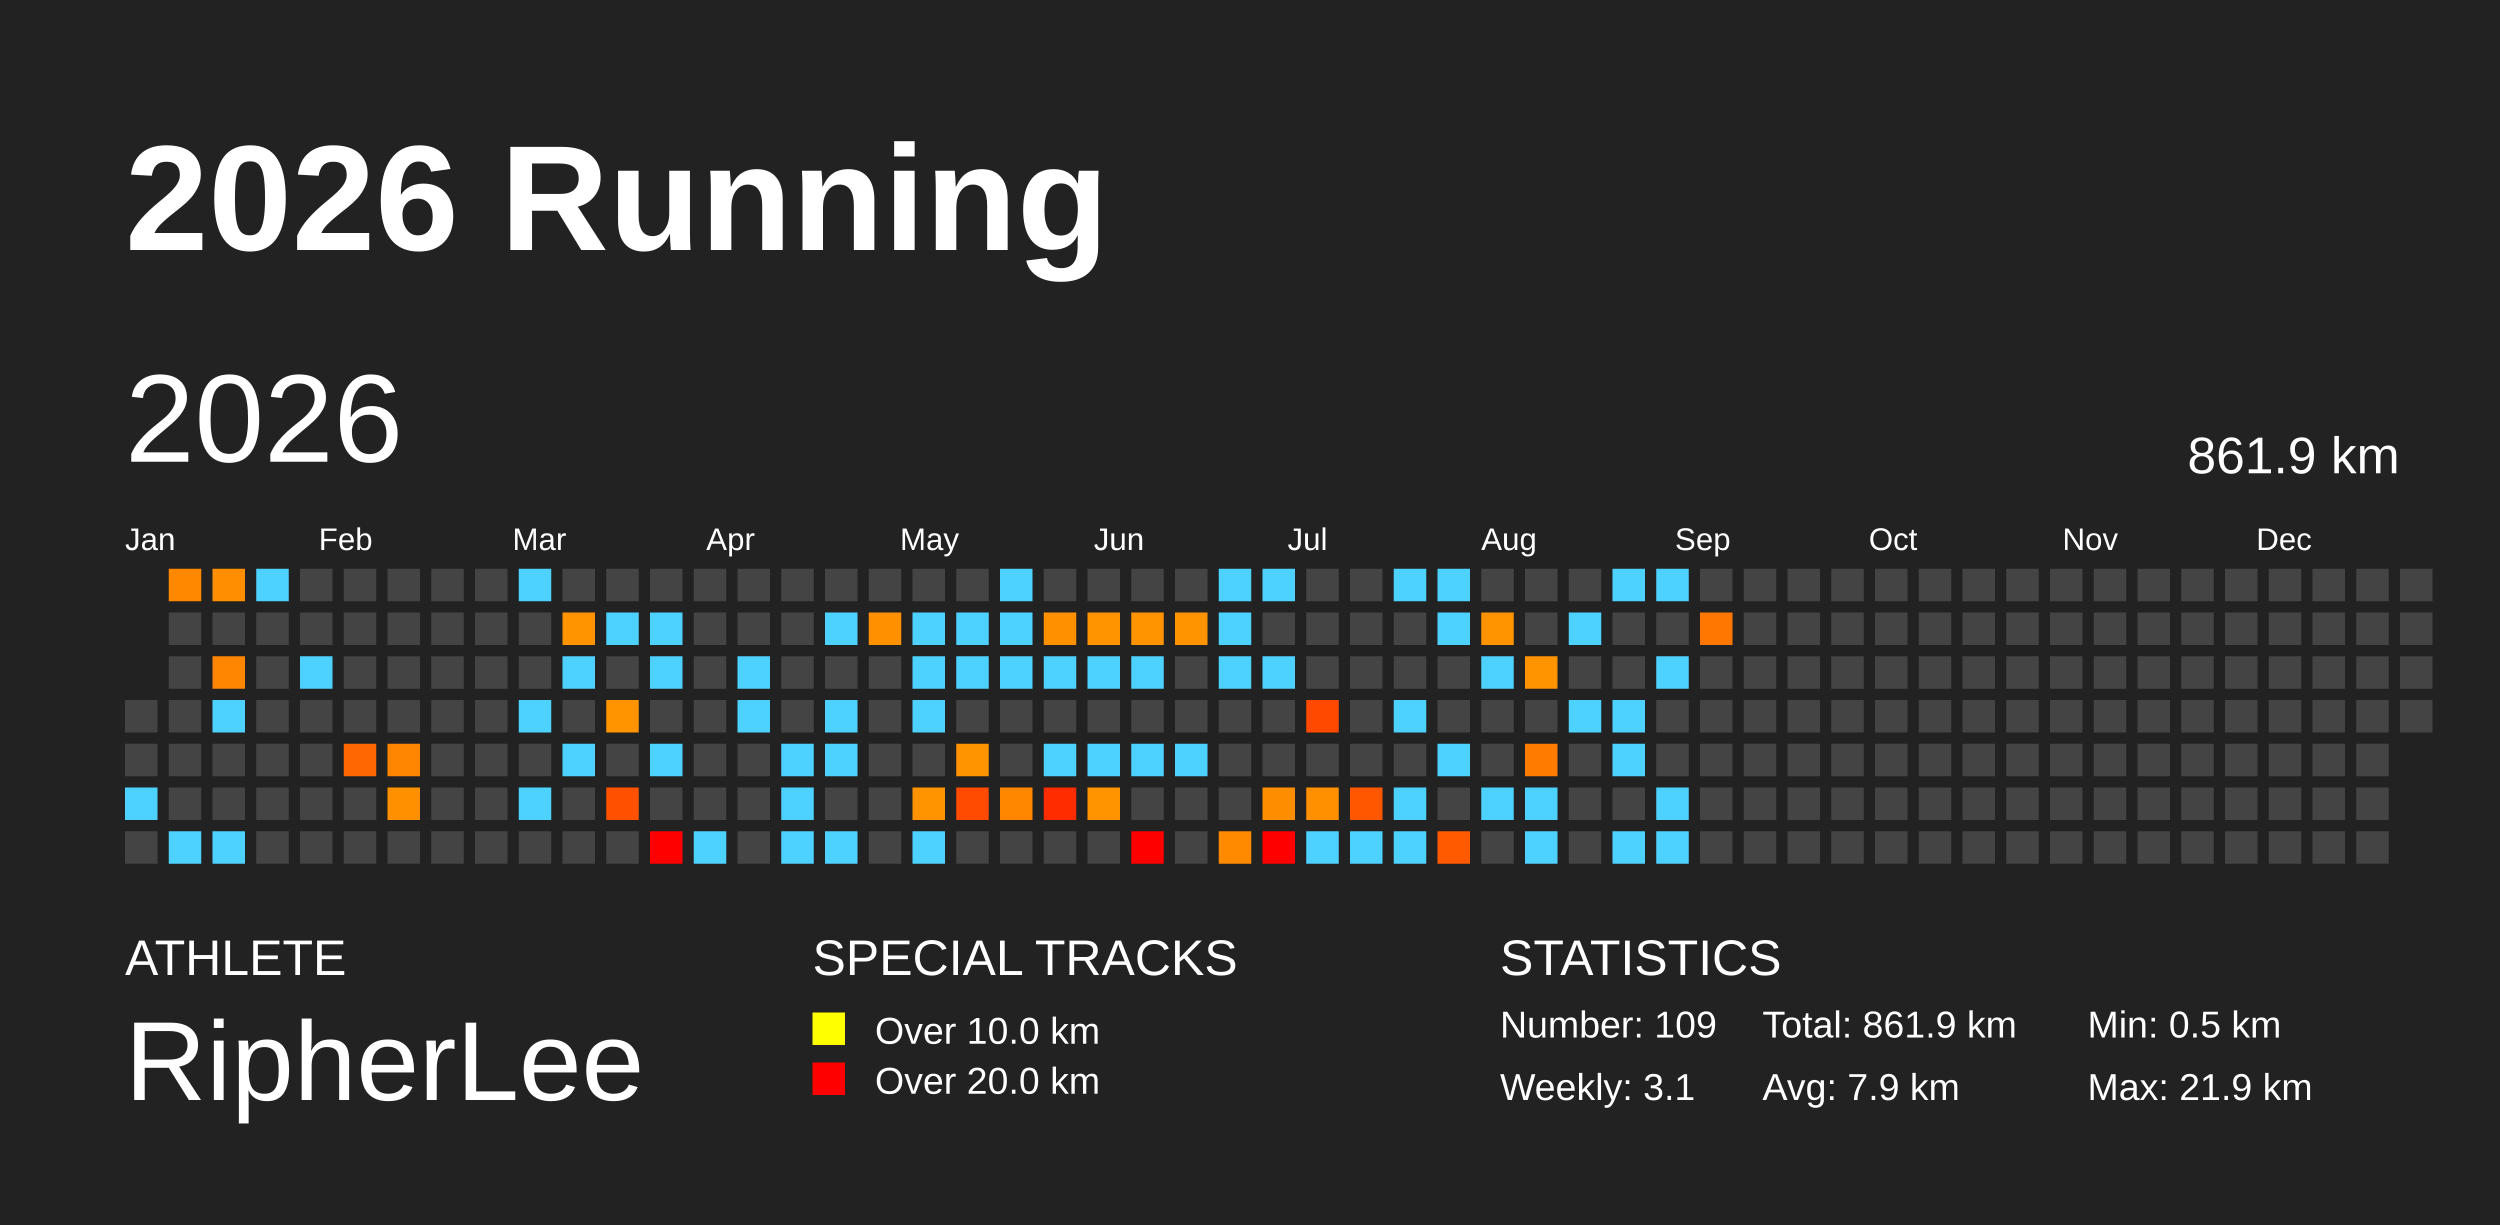
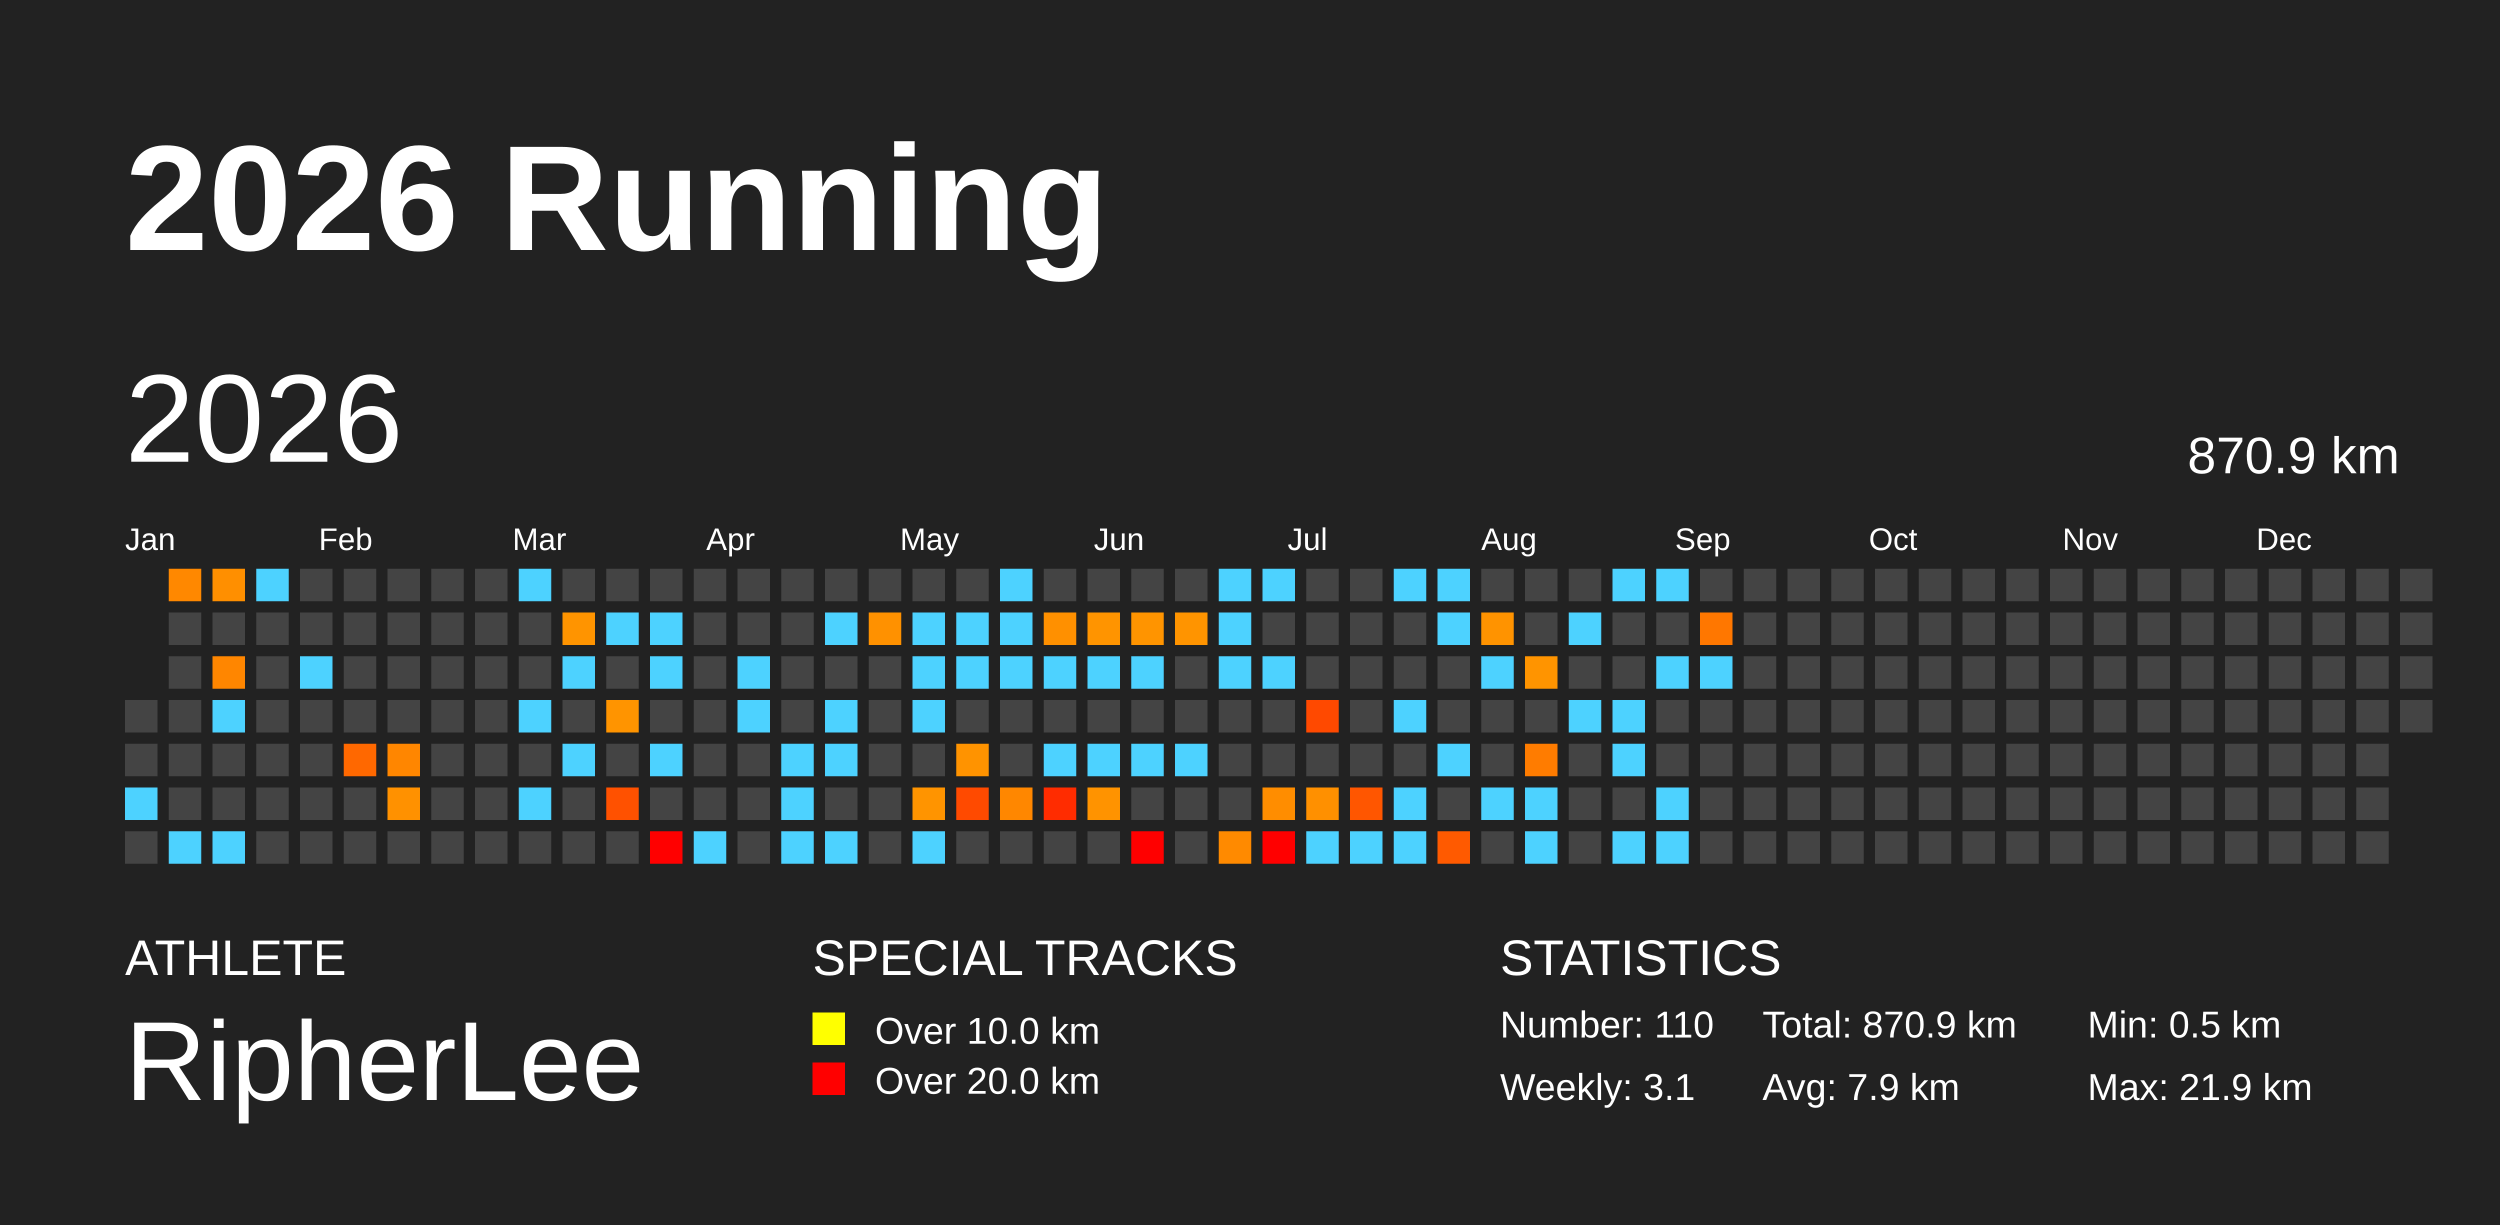
<svg xmlns="http://www.w3.org/2000/svg" baseProfile="full" height="98mm" version="1.1" viewBox="0,0,200,98" width="200mm">
  <defs />
  <rect fill="#222222" height="98" width="200" x="0" y="0" />
  <text fill="#FFFFFF" style="font-size:12px; font-family:Arial; font-weight:bold;" x="10" y="20">2026 Running</text>
  <text fill="#FFFFFF" style="font-size:4px; font-family:Arial" x="10" y="78">ATHLETE</text>
  <text fill="#FFFFFF" style="font-size:9px; font-family:Arial" x="10" y="88">RipherLee</text>
  <text fill="#FFFFFF" style="font-size:4px; font-family:Arial" x="65" y="78">SPECIAL TRACKS</text>
  <rect fill="yellow" height="2.6" width="2.6" x="65" y="81" />
  <text fill="#FFFFFF" style="font-size:3px; font-family:Arial" x="70" y="83.5">Over 10.0 km</text>
  <rect fill="red" height="2.6" width="2.6" x="65" y="85" />
  <text fill="#FFFFFF" style="font-size:3px; font-family:Arial" x="70" y="87.5">Over 20.0 km</text>
  <text fill="#FFFFFF" style="font-size:4px; font-family:Arial" x="120" y="78">STATISTICS</text>
-   <text fill="#FFFFFF" style="font-size:3px; font-family:Arial" x="120" y="83">Number: 109</text>
+   <text fill="#FFFFFF" style="font-size:3px; font-family:Arial" x="120" y="83">Number: 110</text>
  <text fill="#FFFFFF" style="font-size:3px; font-family:Arial" x="120" y="88">Weekly: 3.1</text>
-   <text fill="#FFFFFF" style="font-size:3px; font-family:Arial" x="141" y="83">Total: 861.9 km</text>
+   <text fill="#FFFFFF" style="font-size:3px; font-family:Arial" x="141" y="83">Total: 870.9 km</text>
  <text fill="#FFFFFF" style="font-size:3px; font-family:Arial" x="141" y="88">Avg: 7.9 km</text>
  <text fill="#FFFFFF" style="font-size:3px; font-family:Arial" x="167" y="83">Min: 0.5 km</text>
  <text fill="#FFFFFF" style="font-size:3px; font-family:Arial" x="167" y="88">Max: 21.9 km</text>
  <text dominant-baseline="hanging" fill="#FFFFFF" style="font-size:10.0px; font-family:Arial;" x="10" y="30">2026</text>
-   <text dominant-baseline="hanging" fill="#FFFFFF" style="font-size:4.125px; font-family:Arial;" x="175" y="35">861.9 km</text>
+   <text dominant-baseline="hanging" fill="#FFFFFF" style="font-size:4.125px; font-family:Arial;" x="175" y="35">870.9 km</text>
  <text fill="#FFFFFF" style="font-size:2.5px; font-family:Arial" x="10.0" y="44">Jan</text>
  <text fill="#FFFFFF" style="font-size:2.5px; font-family:Arial" x="25.5" y="44">Feb</text>
  <text fill="#FFFFFF" style="font-size:2.5px; font-family:Arial" x="41.0" y="44">Mar</text>
  <text fill="#FFFFFF" style="font-size:2.5px; font-family:Arial" x="56.5" y="44">Apr</text>
  <text fill="#FFFFFF" style="font-size:2.5px; font-family:Arial" x="72.0" y="44">May</text>
  <text fill="#FFFFFF" style="font-size:2.5px; font-family:Arial" x="87.5" y="44">Jun</text>
  <text fill="#FFFFFF" style="font-size:2.5px; font-family:Arial" x="103.0" y="44">Jul</text>
  <text fill="#FFFFFF" style="font-size:2.5px; font-family:Arial" x="118.5" y="44">Aug</text>
  <text fill="#FFFFFF" style="font-size:2.5px; font-family:Arial" x="134.0" y="44">Sep</text>
  <text fill="#FFFFFF" style="font-size:2.5px; font-family:Arial" x="149.5" y="44">Oct</text>
  <text fill="#FFFFFF" style="font-size:2.5px; font-family:Arial" x="165.0" y="44">Nov</text>
  <text fill="#FFFFFF" style="font-size:2.5px; font-family:Arial" x="180.5" y="44">Dec</text>
  <rect fill="#444444" height="2.6" width="2.6" x="10.0" y="56.0" />
  <rect fill="#444444" height="2.6" width="2.6" x="10.0" y="59.5" />
  <rect fill="#4dd2ff" height="2.6" width="2.6" x="10.0" y="63.0" />
  <rect fill="#444444" height="2.6" width="2.6" x="10.0" y="66.5" />
  <rect fill="#ff8800" height="2.6" width="2.6" x="13.5" y="45.5" />
  <rect fill="#444444" height="2.6" width="2.6" x="13.5" y="49.0" />
  <rect fill="#444444" height="2.6" width="2.6" x="13.5" y="52.5" />
  <rect fill="#444444" height="2.6" width="2.6" x="13.5" y="56.0" />
  <rect fill="#444444" height="2.6" width="2.6" x="13.5" y="59.5" />
  <rect fill="#444444" height="2.6" width="2.6" x="13.5" y="63.0" />
  <rect fill="#4dd2ff" height="2.6" width="2.6" x="13.5" y="66.5" />
  <rect fill="#ff8f00" height="2.6" width="2.6" x="17.0" y="45.5" />
  <rect fill="#444444" height="2.6" width="2.6" x="17.0" y="49.0" />
  <rect fill="#ff8600" height="2.6" width="2.6" x="17.0" y="52.5" />
  <rect fill="#4dd2ff" height="2.6" width="2.6" x="17.0" y="56.0" />
  <rect fill="#444444" height="2.6" width="2.6" x="17.0" y="59.5" />
  <rect fill="#444444" height="2.6" width="2.6" x="17.0" y="63.0" />
  <rect fill="#4dd2ff" height="2.6" width="2.6" x="17.0" y="66.5" />
  <rect fill="#4dd2ff" height="2.6" width="2.6" x="20.5" y="45.5" />
  <rect fill="#444444" height="2.6" width="2.6" x="20.5" y="49.0" />
  <rect fill="#444444" height="2.6" width="2.6" x="20.5" y="52.5" />
  <rect fill="#444444" height="2.6" width="2.6" x="20.5" y="56.0" />
  <rect fill="#444444" height="2.6" width="2.6" x="20.5" y="59.5" />
  <rect fill="#444444" height="2.6" width="2.6" x="20.5" y="63.0" />
  <rect fill="#444444" height="2.6" width="2.6" x="20.5" y="66.5" />
  <rect fill="#444444" height="2.6" width="2.6" x="24.0" y="45.5" />
  <rect fill="#444444" height="2.6" width="2.6" x="24.0" y="49.0" />
  <rect fill="#4dd2ff" height="2.6" width="2.6" x="24.0" y="52.5" />
  <rect fill="#444444" height="2.6" width="2.6" x="24.0" y="56.0" />
  <rect fill="#444444" height="2.6" width="2.6" x="24.0" y="59.5" />
  <rect fill="#444444" height="2.6" width="2.6" x="24.0" y="63.0" />
  <rect fill="#444444" height="2.6" width="2.6" x="24.0" y="66.5" />
  <rect fill="#444444" height="2.6" width="2.6" x="27.5" y="45.5" />
  <rect fill="#444444" height="2.6" width="2.6" x="27.5" y="49.0" />
  <rect fill="#444444" height="2.6" width="2.6" x="27.5" y="52.5" />
  <rect fill="#444444" height="2.6" width="2.6" x="27.5" y="56.0" />
  <rect fill="#ff6800" height="2.6" width="2.6" x="27.5" y="59.5" />
  <rect fill="#444444" height="2.6" width="2.6" x="27.5" y="63.0" />
  <rect fill="#444444" height="2.6" width="2.6" x="27.5" y="66.5" />
  <rect fill="#444444" height="2.6" width="2.6" x="31.0" y="45.5" />
  <rect fill="#444444" height="2.6" width="2.6" x="31.0" y="49.0" />
  <rect fill="#444444" height="2.6" width="2.6" x="31.0" y="52.5" />
  <rect fill="#444444" height="2.6" width="2.6" x="31.0" y="56.0" />
  <rect fill="#ff8600" height="2.6" width="2.6" x="31.0" y="59.5" />
  <rect fill="#ff9100" height="2.6" width="2.6" x="31.0" y="63.0" />
  <rect fill="#444444" height="2.6" width="2.6" x="31.0" y="66.5" />
  <rect fill="#444444" height="2.6" width="2.6" x="34.5" y="45.5" />
  <rect fill="#444444" height="2.6" width="2.6" x="34.5" y="49.0" />
  <rect fill="#444444" height="2.6" width="2.6" x="34.5" y="52.5" />
  <rect fill="#444444" height="2.6" width="2.6" x="34.5" y="56.0" />
  <rect fill="#444444" height="2.6" width="2.6" x="34.5" y="59.5" />
  <rect fill="#444444" height="2.6" width="2.6" x="34.5" y="63.0" />
  <rect fill="#444444" height="2.6" width="2.6" x="34.5" y="66.5" />
  <rect fill="#444444" height="2.6" width="2.6" x="38.0" y="45.5" />
  <rect fill="#444444" height="2.6" width="2.6" x="38.0" y="49.0" />
  <rect fill="#444444" height="2.6" width="2.6" x="38.0" y="52.5" />
  <rect fill="#444444" height="2.6" width="2.6" x="38.0" y="56.0" />
  <rect fill="#444444" height="2.6" width="2.6" x="38.0" y="59.5" />
  <rect fill="#444444" height="2.6" width="2.6" x="38.0" y="63.0" />
  <rect fill="#444444" height="2.6" width="2.6" x="38.0" y="66.5" />
  <rect fill="#4dd2ff" height="2.6" width="2.6" x="41.5" y="45.5" />
  <rect fill="#444444" height="2.6" width="2.6" x="41.5" y="49.0" />
  <rect fill="#444444" height="2.6" width="2.6" x="41.5" y="52.5" />
  <rect fill="#4dd2ff" height="2.6" width="2.6" x="41.5" y="56.0" />
  <rect fill="#444444" height="2.6" width="2.6" x="41.5" y="59.5" />
  <rect fill="#4dd2ff" height="2.6" width="2.6" x="41.5" y="63.0" />
  <rect fill="#444444" height="2.6" width="2.6" x="41.5" y="66.5" />
  <rect fill="#444444" height="2.6" width="2.6" x="45.0" y="45.5" />
  <rect fill="#ff9400" height="2.6" width="2.6" x="45.0" y="49.0" />
  <rect fill="#4dd2ff" height="2.6" width="2.6" x="45.0" y="52.5" />
  <rect fill="#444444" height="2.6" width="2.6" x="45.0" y="56.0" />
  <rect fill="#4dd2ff" height="2.6" width="2.6" x="45.0" y="59.5" />
  <rect fill="#444444" height="2.6" width="2.6" x="45.0" y="63.0" />
  <rect fill="#444444" height="2.6" width="2.6" x="45.0" y="66.5" />
  <rect fill="#444444" height="2.6" width="2.6" x="48.5" y="45.5" />
  <rect fill="#4dd2ff" height="2.6" width="2.6" x="48.5" y="49.0" />
  <rect fill="#444444" height="2.6" width="2.6" x="48.5" y="52.5" />
  <rect fill="#ff9400" height="2.6" width="2.6" x="48.5" y="56.0" />
  <rect fill="#444444" height="2.6" width="2.6" x="48.5" y="59.5" />
  <rect fill="#ff5100" height="2.6" width="2.6" x="48.5" y="63.0" />
  <rect fill="#444444" height="2.6" width="2.6" x="48.5" y="66.5" />
  <rect fill="#444444" height="2.6" width="2.6" x="52.0" y="45.5" />
  <rect fill="#4dd2ff" height="2.6" width="2.6" x="52.0" y="49.0" />
  <rect fill="#4dd2ff" height="2.6" width="2.6" x="52.0" y="52.5" />
  <rect fill="#444444" height="2.6" width="2.6" x="52.0" y="56.0" />
  <rect fill="#4dd2ff" height="2.6" width="2.6" x="52.0" y="59.5" />
  <rect fill="#444444" height="2.6" width="2.6" x="52.0" y="63.0" />
  <rect fill="red" height="2.6" width="2.6" x="52.0" y="66.5" />
  <rect fill="#444444" height="2.6" width="2.6" x="55.5" y="45.5" />
  <rect fill="#444444" height="2.6" width="2.6" x="55.5" y="49.0" />
  <rect fill="#444444" height="2.6" width="2.6" x="55.5" y="52.5" />
  <rect fill="#444444" height="2.6" width="2.6" x="55.5" y="56.0" />
  <rect fill="#444444" height="2.6" width="2.6" x="55.5" y="59.5" />
  <rect fill="#444444" height="2.6" width="2.6" x="55.5" y="63.0" />
  <rect fill="#4dd2ff" height="2.6" width="2.6" x="55.5" y="66.5" />
  <rect fill="#444444" height="2.6" width="2.6" x="59.0" y="45.5" />
  <rect fill="#444444" height="2.6" width="2.6" x="59.0" y="49.0" />
  <rect fill="#4dd2ff" height="2.6" width="2.6" x="59.0" y="52.5" />
  <rect fill="#4dd2ff" height="2.6" width="2.6" x="59.0" y="56.0" />
  <rect fill="#444444" height="2.6" width="2.6" x="59.0" y="59.5" />
  <rect fill="#444444" height="2.6" width="2.6" x="59.0" y="63.0" />
  <rect fill="#444444" height="2.6" width="2.6" x="59.0" y="66.5" />
  <rect fill="#444444" height="2.6" width="2.6" x="62.5" y="45.5" />
  <rect fill="#444444" height="2.6" width="2.6" x="62.5" y="49.0" />
  <rect fill="#444444" height="2.6" width="2.6" x="62.5" y="52.5" />
  <rect fill="#444444" height="2.6" width="2.6" x="62.5" y="56.0" />
  <rect fill="#4dd2ff" height="2.6" width="2.6" x="62.5" y="59.5" />
  <rect fill="#4dd2ff" height="2.6" width="2.6" x="62.5" y="63.0" />
  <rect fill="#4dd2ff" height="2.6" width="2.6" x="62.5" y="66.5" />
  <rect fill="#444444" height="2.6" width="2.6" x="66.0" y="45.5" />
  <rect fill="#4dd2ff" height="2.6" width="2.6" x="66.0" y="49.0" />
  <rect fill="#444444" height="2.6" width="2.6" x="66.0" y="52.5" />
  <rect fill="#4dd2ff" height="2.6" width="2.6" x="66.0" y="56.0" />
  <rect fill="#4dd2ff" height="2.6" width="2.6" x="66.0" y="59.5" />
  <rect fill="#444444" height="2.6" width="2.6" x="66.0" y="63.0" />
  <rect fill="#4dd2ff" height="2.6" width="2.6" x="66.0" y="66.5" />
  <rect fill="#444444" height="2.6" width="2.6" x="69.5" y="45.5" />
  <rect fill="#ff9100" height="2.6" width="2.6" x="69.5" y="49.0" />
  <rect fill="#444444" height="2.6" width="2.6" x="69.5" y="52.5" />
  <rect fill="#444444" height="2.6" width="2.6" x="69.5" y="56.0" />
  <rect fill="#444444" height="2.6" width="2.6" x="69.5" y="59.5" />
  <rect fill="#444444" height="2.6" width="2.6" x="69.5" y="63.0" />
  <rect fill="#444444" height="2.6" width="2.6" x="69.5" y="66.5" />
  <rect fill="#444444" height="2.6" width="2.6" x="73.0" y="45.5" />
  <rect fill="#4dd2ff" height="2.6" width="2.6" x="73.0" y="49.0" />
  <rect fill="#4dd2ff" height="2.6" width="2.6" x="73.0" y="52.5" />
  <rect fill="#4dd2ff" height="2.6" width="2.6" x="73.0" y="56.0" />
  <rect fill="#444444" height="2.6" width="2.6" x="73.0" y="59.5" />
  <rect fill="#ff9400" height="2.6" width="2.6" x="73.0" y="63.0" />
  <rect fill="#4dd2ff" height="2.6" width="2.6" x="73.0" y="66.5" />
  <rect fill="#444444" height="2.6" width="2.6" x="76.5" y="45.5" />
  <rect fill="#4dd2ff" height="2.6" width="2.6" x="76.5" y="49.0" />
  <rect fill="#4dd2ff" height="2.6" width="2.6" x="76.5" y="52.5" />
  <rect fill="#444444" height="2.6" width="2.6" x="76.5" y="56.0" />
  <rect fill="#ff9300" height="2.6" width="2.6" x="76.5" y="59.5" />
  <rect fill="#ff4a00" height="2.6" width="2.6" x="76.5" y="63.0" />
  <rect fill="#444444" height="2.6" width="2.6" x="76.5" y="66.5" />
  <rect fill="#4dd2ff" height="2.6" width="2.6" x="80.0" y="45.5" />
  <rect fill="#4dd2ff" height="2.6" width="2.6" x="80.0" y="49.0" />
  <rect fill="#4dd2ff" height="2.6" width="2.6" x="80.0" y="52.5" />
  <rect fill="#444444" height="2.6" width="2.6" x="80.0" y="56.0" />
  <rect fill="#444444" height="2.6" width="2.6" x="80.0" y="59.5" />
  <rect fill="#ff8700" height="2.6" width="2.6" x="80.0" y="63.0" />
  <rect fill="#444444" height="2.6" width="2.6" x="80.0" y="66.5" />
  <rect fill="#444444" height="2.6" width="2.6" x="83.5" y="45.5" />
  <rect fill="#ff9000" height="2.6" width="2.6" x="83.5" y="49.0" />
  <rect fill="#4dd2ff" height="2.6" width="2.6" x="83.5" y="52.5" />
  <rect fill="#444444" height="2.6" width="2.6" x="83.5" y="56.0" />
  <rect fill="#4dd2ff" height="2.6" width="2.6" x="83.5" y="59.5" />
  <rect fill="#ff2c00" height="2.6" width="2.6" x="83.5" y="63.0" />
  <rect fill="#444444" height="2.6" width="2.6" x="83.5" y="66.5" />
  <rect fill="#444444" height="2.6" width="2.6" x="87.0" y="45.5" />
  <rect fill="#ff9400" height="2.6" width="2.6" x="87.0" y="49.0" />
  <rect fill="#4dd2ff" height="2.6" width="2.6" x="87.0" y="52.5" />
  <rect fill="#444444" height="2.6" width="2.6" x="87.0" y="56.0" />
  <rect fill="#4dd2ff" height="2.6" width="2.6" x="87.0" y="59.5" />
  <rect fill="#ff9300" height="2.6" width="2.6" x="87.0" y="63.0" />
  <rect fill="#444444" height="2.6" width="2.6" x="87.0" y="66.5" />
  <rect fill="#444444" height="2.6" width="2.6" x="90.5" y="45.5" />
  <rect fill="#ff9400" height="2.6" width="2.6" x="90.5" y="49.0" />
  <rect fill="#4dd2ff" height="2.6" width="2.6" x="90.5" y="52.5" />
  <rect fill="#444444" height="2.6" width="2.6" x="90.5" y="56.0" />
  <rect fill="#4dd2ff" height="2.6" width="2.6" x="90.5" y="59.5" />
  <rect fill="#444444" height="2.6" width="2.6" x="90.5" y="63.0" />
  <rect fill="red" height="2.6" width="2.6" x="90.5" y="66.5" />
  <rect fill="#444444" height="2.6" width="2.6" x="94.0" y="45.5" />
  <rect fill="#ff9400" height="2.6" width="2.6" x="94.0" y="49.0" />
  <rect fill="#444444" height="2.6" width="2.6" x="94.0" y="52.5" />
  <rect fill="#444444" height="2.6" width="2.6" x="94.0" y="56.0" />
  <rect fill="#4dd2ff" height="2.6" width="2.6" x="94.0" y="59.5" />
  <rect fill="#444444" height="2.6" width="2.6" x="94.0" y="63.0" />
  <rect fill="#444444" height="2.6" width="2.6" x="94.0" y="66.5" />
  <rect fill="#4dd2ff" height="2.6" width="2.6" x="97.5" y="45.5" />
  <rect fill="#4dd2ff" height="2.6" width="2.6" x="97.5" y="49.0" />
  <rect fill="#4dd2ff" height="2.6" width="2.6" x="97.5" y="52.5" />
  <rect fill="#444444" height="2.6" width="2.6" x="97.5" y="56.0" />
  <rect fill="#444444" height="2.6" width="2.6" x="97.5" y="59.5" />
  <rect fill="#444444" height="2.6" width="2.6" x="97.5" y="63.0" />
  <rect fill="#ff8a00" height="2.6" width="2.6" x="97.5" y="66.5" />
  <rect fill="#4dd2ff" height="2.6" width="2.6" x="101.0" y="45.5" />
  <rect fill="#444444" height="2.6" width="2.6" x="101.0" y="49.0" />
  <rect fill="#4dd2ff" height="2.6" width="2.6" x="101.0" y="52.5" />
  <rect fill="#444444" height="2.6" width="2.6" x="101.0" y="56.0" />
  <rect fill="#444444" height="2.6" width="2.6" x="101.0" y="59.5" />
  <rect fill="#ff8d00" height="2.6" width="2.6" x="101.0" y="63.0" />
  <rect fill="red" height="2.6" width="2.6" x="101.0" y="66.5" />
  <rect fill="#444444" height="2.6" width="2.6" x="104.5" y="45.5" />
  <rect fill="#444444" height="2.6" width="2.6" x="104.5" y="49.0" />
  <rect fill="#444444" height="2.6" width="2.6" x="104.5" y="52.5" />
  <rect fill="#ff4900" height="2.6" width="2.6" x="104.5" y="56.0" />
  <rect fill="#444444" height="2.6" width="2.6" x="104.5" y="59.5" />
  <rect fill="#ff9000" height="2.6" width="2.6" x="104.5" y="63.0" />
  <rect fill="#4dd2ff" height="2.6" width="2.6" x="104.5" y="66.5" />
  <rect fill="#444444" height="2.6" width="2.6" x="108.0" y="45.5" />
  <rect fill="#444444" height="2.6" width="2.6" x="108.0" y="49.0" />
  <rect fill="#444444" height="2.6" width="2.6" x="108.0" y="52.5" />
  <rect fill="#444444" height="2.6" width="2.6" x="108.0" y="56.0" />
  <rect fill="#444444" height="2.6" width="2.6" x="108.0" y="59.5" />
  <rect fill="#ff5600" height="2.6" width="2.6" x="108.0" y="63.0" />
  <rect fill="#4dd2ff" height="2.6" width="2.6" x="108.0" y="66.5" />
  <rect fill="#4dd2ff" height="2.6" width="2.6" x="111.5" y="45.5" />
  <rect fill="#444444" height="2.6" width="2.6" x="111.5" y="49.0" />
  <rect fill="#444444" height="2.6" width="2.6" x="111.5" y="52.5" />
  <rect fill="#4dd2ff" height="2.6" width="2.6" x="111.5" y="56.0" />
  <rect fill="#444444" height="2.6" width="2.6" x="111.5" y="59.5" />
  <rect fill="#4dd2ff" height="2.6" width="2.6" x="111.5" y="63.0" />
  <rect fill="#4dd2ff" height="2.6" width="2.6" x="111.5" y="66.5" />
  <rect fill="#4dd2ff" height="2.6" width="2.6" x="115.0" y="45.5" />
  <rect fill="#4dd2ff" height="2.6" width="2.6" x="115.0" y="49.0" />
  <rect fill="#444444" height="2.6" width="2.6" x="115.0" y="52.5" />
  <rect fill="#444444" height="2.6" width="2.6" x="115.0" y="56.0" />
  <rect fill="#4dd2ff" height="2.6" width="2.6" x="115.0" y="59.5" />
  <rect fill="#444444" height="2.6" width="2.6" x="115.0" y="63.0" />
  <rect fill="#ff5a00" height="2.6" width="2.6" x="115.0" y="66.5" />
  <rect fill="#444444" height="2.6" width="2.6" x="118.5" y="45.5" />
  <rect fill="#ff9300" height="2.6" width="2.6" x="118.5" y="49.0" />
  <rect fill="#4dd2ff" height="2.6" width="2.6" x="118.5" y="52.5" />
  <rect fill="#444444" height="2.6" width="2.6" x="118.5" y="56.0" />
  <rect fill="#444444" height="2.6" width="2.6" x="118.5" y="59.5" />
  <rect fill="#4dd2ff" height="2.6" width="2.6" x="118.5" y="63.0" />
  <rect fill="#444444" height="2.6" width="2.6" x="118.5" y="66.5" />
  <rect fill="#444444" height="2.6" width="2.6" x="122.0" y="45.5" />
  <rect fill="#444444" height="2.6" width="2.6" x="122.0" y="49.0" />
  <rect fill="#ff9400" height="2.6" width="2.6" x="122.0" y="52.5" />
  <rect fill="#444444" height="2.6" width="2.6" x="122.0" y="56.0" />
  <rect fill="#ff7c00" height="2.6" width="2.6" x="122.0" y="59.5" />
  <rect fill="#4dd2ff" height="2.6" width="2.6" x="122.0" y="63.0" />
  <rect fill="#4dd2ff" height="2.6" width="2.6" x="122.0" y="66.5" />
  <rect fill="#444444" height="2.6" width="2.6" x="125.5" y="45.5" />
  <rect fill="#4dd2ff" height="2.6" width="2.6" x="125.5" y="49.0" />
  <rect fill="#444444" height="2.6" width="2.6" x="125.5" y="52.5" />
  <rect fill="#4dd2ff" height="2.6" width="2.6" x="125.5" y="56.0" />
  <rect fill="#444444" height="2.6" width="2.6" x="125.5" y="59.5" />
  <rect fill="#444444" height="2.6" width="2.6" x="125.5" y="63.0" />
  <rect fill="#444444" height="2.6" width="2.6" x="125.5" y="66.5" />
  <rect fill="#4dd2ff" height="2.6" width="2.6" x="129.0" y="45.5" />
  <rect fill="#444444" height="2.6" width="2.6" x="129.0" y="49.0" />
  <rect fill="#444444" height="2.6" width="2.6" x="129.0" y="52.5" />
  <rect fill="#4dd2ff" height="2.6" width="2.6" x="129.0" y="56.0" />
  <rect fill="#4dd2ff" height="2.6" width="2.6" x="129.0" y="59.5" />
  <rect fill="#444444" height="2.6" width="2.6" x="129.0" y="63.0" />
  <rect fill="#4dd2ff" height="2.6" width="2.6" x="129.0" y="66.5" />
  <rect fill="#4dd2ff" height="2.6" width="2.6" x="132.5" y="45.5" />
  <rect fill="#444444" height="2.6" width="2.6" x="132.5" y="49.0" />
  <rect fill="#4dd2ff" height="2.6" width="2.6" x="132.5" y="52.5" />
  <rect fill="#444444" height="2.6" width="2.6" x="132.5" y="56.0" />
  <rect fill="#444444" height="2.6" width="2.6" x="132.5" y="59.5" />
  <rect fill="#4dd2ff" height="2.6" width="2.6" x="132.5" y="63.0" />
  <rect fill="#4dd2ff" height="2.6" width="2.6" x="132.5" y="66.5" />
  <rect fill="#444444" height="2.6" width="2.6" x="136.0" y="45.5" />
  <rect fill="#ff7700" height="2.6" width="2.6" x="136.0" y="49.0" />
-   <rect fill="#444444" height="2.6" width="2.6" x="136.0" y="52.5" />
+   <rect fill="#4dd2ff" height="2.6" width="2.6" x="136.0" y="52.5" />
  <rect fill="#444444" height="2.6" width="2.6" x="136.0" y="56.0" />
  <rect fill="#444444" height="2.6" width="2.6" x="136.0" y="59.5" />
  <rect fill="#444444" height="2.6" width="2.6" x="136.0" y="63.0" />
  <rect fill="#444444" height="2.6" width="2.6" x="136.0" y="66.5" />
  <rect fill="#444444" height="2.6" width="2.6" x="139.5" y="45.5" />
  <rect fill="#444444" height="2.6" width="2.6" x="139.5" y="49.0" />
  <rect fill="#444444" height="2.6" width="2.6" x="139.5" y="52.5" />
  <rect fill="#444444" height="2.6" width="2.6" x="139.5" y="56.0" />
  <rect fill="#444444" height="2.6" width="2.6" x="139.5" y="59.5" />
  <rect fill="#444444" height="2.6" width="2.6" x="139.5" y="63.0" />
  <rect fill="#444444" height="2.6" width="2.6" x="139.5" y="66.5" />
  <rect fill="#444444" height="2.6" width="2.6" x="143.0" y="45.5" />
  <rect fill="#444444" height="2.6" width="2.6" x="143.0" y="49.0" />
  <rect fill="#444444" height="2.6" width="2.6" x="143.0" y="52.5" />
  <rect fill="#444444" height="2.6" width="2.6" x="143.0" y="56.0" />
  <rect fill="#444444" height="2.6" width="2.6" x="143.0" y="59.5" />
  <rect fill="#444444" height="2.6" width="2.6" x="143.0" y="63.0" />
  <rect fill="#444444" height="2.6" width="2.6" x="143.0" y="66.5" />
  <rect fill="#444444" height="2.6" width="2.6" x="146.5" y="45.5" />
  <rect fill="#444444" height="2.6" width="2.6" x="146.5" y="49.0" />
  <rect fill="#444444" height="2.6" width="2.6" x="146.5" y="52.5" />
  <rect fill="#444444" height="2.6" width="2.6" x="146.5" y="56.0" />
  <rect fill="#444444" height="2.6" width="2.6" x="146.5" y="59.5" />
  <rect fill="#444444" height="2.6" width="2.6" x="146.5" y="63.0" />
  <rect fill="#444444" height="2.6" width="2.6" x="146.5" y="66.5" />
  <rect fill="#444444" height="2.6" width="2.6" x="150.0" y="45.5" />
  <rect fill="#444444" height="2.6" width="2.6" x="150.0" y="49.0" />
  <rect fill="#444444" height="2.6" width="2.6" x="150.0" y="52.5" />
  <rect fill="#444444" height="2.6" width="2.6" x="150.0" y="56.0" />
  <rect fill="#444444" height="2.6" width="2.6" x="150.0" y="59.5" />
  <rect fill="#444444" height="2.6" width="2.6" x="150.0" y="63.0" />
  <rect fill="#444444" height="2.6" width="2.6" x="150.0" y="66.5" />
  <rect fill="#444444" height="2.6" width="2.6" x="153.5" y="45.5" />
  <rect fill="#444444" height="2.6" width="2.6" x="153.5" y="49.0" />
  <rect fill="#444444" height="2.6" width="2.6" x="153.5" y="52.5" />
  <rect fill="#444444" height="2.6" width="2.6" x="153.5" y="56.0" />
  <rect fill="#444444" height="2.6" width="2.6" x="153.5" y="59.5" />
  <rect fill="#444444" height="2.6" width="2.6" x="153.5" y="63.0" />
  <rect fill="#444444" height="2.6" width="2.6" x="153.5" y="66.5" />
  <rect fill="#444444" height="2.6" width="2.6" x="157.0" y="45.5" />
  <rect fill="#444444" height="2.6" width="2.6" x="157.0" y="49.0" />
  <rect fill="#444444" height="2.6" width="2.6" x="157.0" y="52.5" />
  <rect fill="#444444" height="2.6" width="2.6" x="157.0" y="56.0" />
  <rect fill="#444444" height="2.6" width="2.6" x="157.0" y="59.5" />
  <rect fill="#444444" height="2.6" width="2.6" x="157.0" y="63.0" />
  <rect fill="#444444" height="2.6" width="2.6" x="157.0" y="66.5" />
  <rect fill="#444444" height="2.6" width="2.6" x="160.5" y="45.5" />
  <rect fill="#444444" height="2.6" width="2.6" x="160.5" y="49.0" />
  <rect fill="#444444" height="2.6" width="2.6" x="160.5" y="52.5" />
  <rect fill="#444444" height="2.6" width="2.6" x="160.5" y="56.0" />
  <rect fill="#444444" height="2.6" width="2.6" x="160.5" y="59.5" />
  <rect fill="#444444" height="2.6" width="2.6" x="160.5" y="63.0" />
  <rect fill="#444444" height="2.6" width="2.6" x="160.5" y="66.5" />
  <rect fill="#444444" height="2.6" width="2.6" x="164.0" y="45.5" />
  <rect fill="#444444" height="2.6" width="2.6" x="164.0" y="49.0" />
  <rect fill="#444444" height="2.6" width="2.6" x="164.0" y="52.5" />
  <rect fill="#444444" height="2.6" width="2.6" x="164.0" y="56.0" />
  <rect fill="#444444" height="2.6" width="2.6" x="164.0" y="59.5" />
  <rect fill="#444444" height="2.6" width="2.6" x="164.0" y="63.0" />
  <rect fill="#444444" height="2.6" width="2.6" x="164.0" y="66.5" />
  <rect fill="#444444" height="2.6" width="2.6" x="167.5" y="45.5" />
  <rect fill="#444444" height="2.6" width="2.6" x="167.5" y="49.0" />
  <rect fill="#444444" height="2.6" width="2.6" x="167.5" y="52.5" />
  <rect fill="#444444" height="2.6" width="2.6" x="167.5" y="56.0" />
  <rect fill="#444444" height="2.6" width="2.6" x="167.5" y="59.5" />
  <rect fill="#444444" height="2.6" width="2.6" x="167.5" y="63.0" />
  <rect fill="#444444" height="2.6" width="2.6" x="167.5" y="66.5" />
  <rect fill="#444444" height="2.6" width="2.6" x="171.0" y="45.5" />
  <rect fill="#444444" height="2.6" width="2.6" x="171.0" y="49.0" />
  <rect fill="#444444" height="2.6" width="2.6" x="171.0" y="52.5" />
  <rect fill="#444444" height="2.6" width="2.6" x="171.0" y="56.0" />
  <rect fill="#444444" height="2.6" width="2.6" x="171.0" y="59.5" />
  <rect fill="#444444" height="2.6" width="2.6" x="171.0" y="63.0" />
  <rect fill="#444444" height="2.6" width="2.6" x="171.0" y="66.5" />
  <rect fill="#444444" height="2.6" width="2.6" x="174.5" y="45.5" />
  <rect fill="#444444" height="2.6" width="2.6" x="174.5" y="49.0" />
  <rect fill="#444444" height="2.6" width="2.6" x="174.5" y="52.5" />
  <rect fill="#444444" height="2.6" width="2.6" x="174.5" y="56.0" />
  <rect fill="#444444" height="2.6" width="2.6" x="174.5" y="59.5" />
  <rect fill="#444444" height="2.6" width="2.6" x="174.5" y="63.0" />
  <rect fill="#444444" height="2.6" width="2.6" x="174.5" y="66.5" />
  <rect fill="#444444" height="2.6" width="2.6" x="178.0" y="45.5" />
  <rect fill="#444444" height="2.6" width="2.6" x="178.0" y="49.0" />
  <rect fill="#444444" height="2.6" width="2.6" x="178.0" y="52.5" />
  <rect fill="#444444" height="2.6" width="2.6" x="178.0" y="56.0" />
  <rect fill="#444444" height="2.6" width="2.6" x="178.0" y="59.5" />
  <rect fill="#444444" height="2.6" width="2.6" x="178.0" y="63.0" />
  <rect fill="#444444" height="2.6" width="2.6" x="178.0" y="66.5" />
  <rect fill="#444444" height="2.6" width="2.6" x="181.5" y="45.5" />
  <rect fill="#444444" height="2.6" width="2.6" x="181.5" y="49.0" />
  <rect fill="#444444" height="2.6" width="2.6" x="181.5" y="52.5" />
  <rect fill="#444444" height="2.6" width="2.6" x="181.5" y="56.0" />
  <rect fill="#444444" height="2.6" width="2.6" x="181.5" y="59.5" />
  <rect fill="#444444" height="2.6" width="2.6" x="181.5" y="63.0" />
  <rect fill="#444444" height="2.6" width="2.6" x="181.5" y="66.5" />
  <rect fill="#444444" height="2.6" width="2.6" x="185.0" y="45.5" />
  <rect fill="#444444" height="2.6" width="2.6" x="185.0" y="49.0" />
  <rect fill="#444444" height="2.6" width="2.6" x="185.0" y="52.5" />
  <rect fill="#444444" height="2.6" width="2.6" x="185.0" y="56.0" />
  <rect fill="#444444" height="2.6" width="2.6" x="185.0" y="59.5" />
  <rect fill="#444444" height="2.6" width="2.6" x="185.0" y="63.0" />
  <rect fill="#444444" height="2.6" width="2.6" x="185.0" y="66.5" />
  <rect fill="#444444" height="2.6" width="2.6" x="188.5" y="45.5" />
  <rect fill="#444444" height="2.6" width="2.6" x="188.5" y="49.0" />
  <rect fill="#444444" height="2.6" width="2.6" x="188.5" y="52.5" />
  <rect fill="#444444" height="2.6" width="2.6" x="188.5" y="56.0" />
  <rect fill="#444444" height="2.6" width="2.6" x="188.5" y="59.5" />
  <rect fill="#444444" height="2.6" width="2.6" x="188.5" y="63.0" />
  <rect fill="#444444" height="2.6" width="2.6" x="188.5" y="66.5" />
  <rect fill="#444444" height="2.6" width="2.6" x="192.0" y="45.5" />
  <rect fill="#444444" height="2.6" width="2.6" x="192.0" y="49.0" />
  <rect fill="#444444" height="2.6" width="2.6" x="192.0" y="52.5" />
  <rect fill="#444444" height="2.6" width="2.6" x="192.0" y="56.0" />
</svg>
